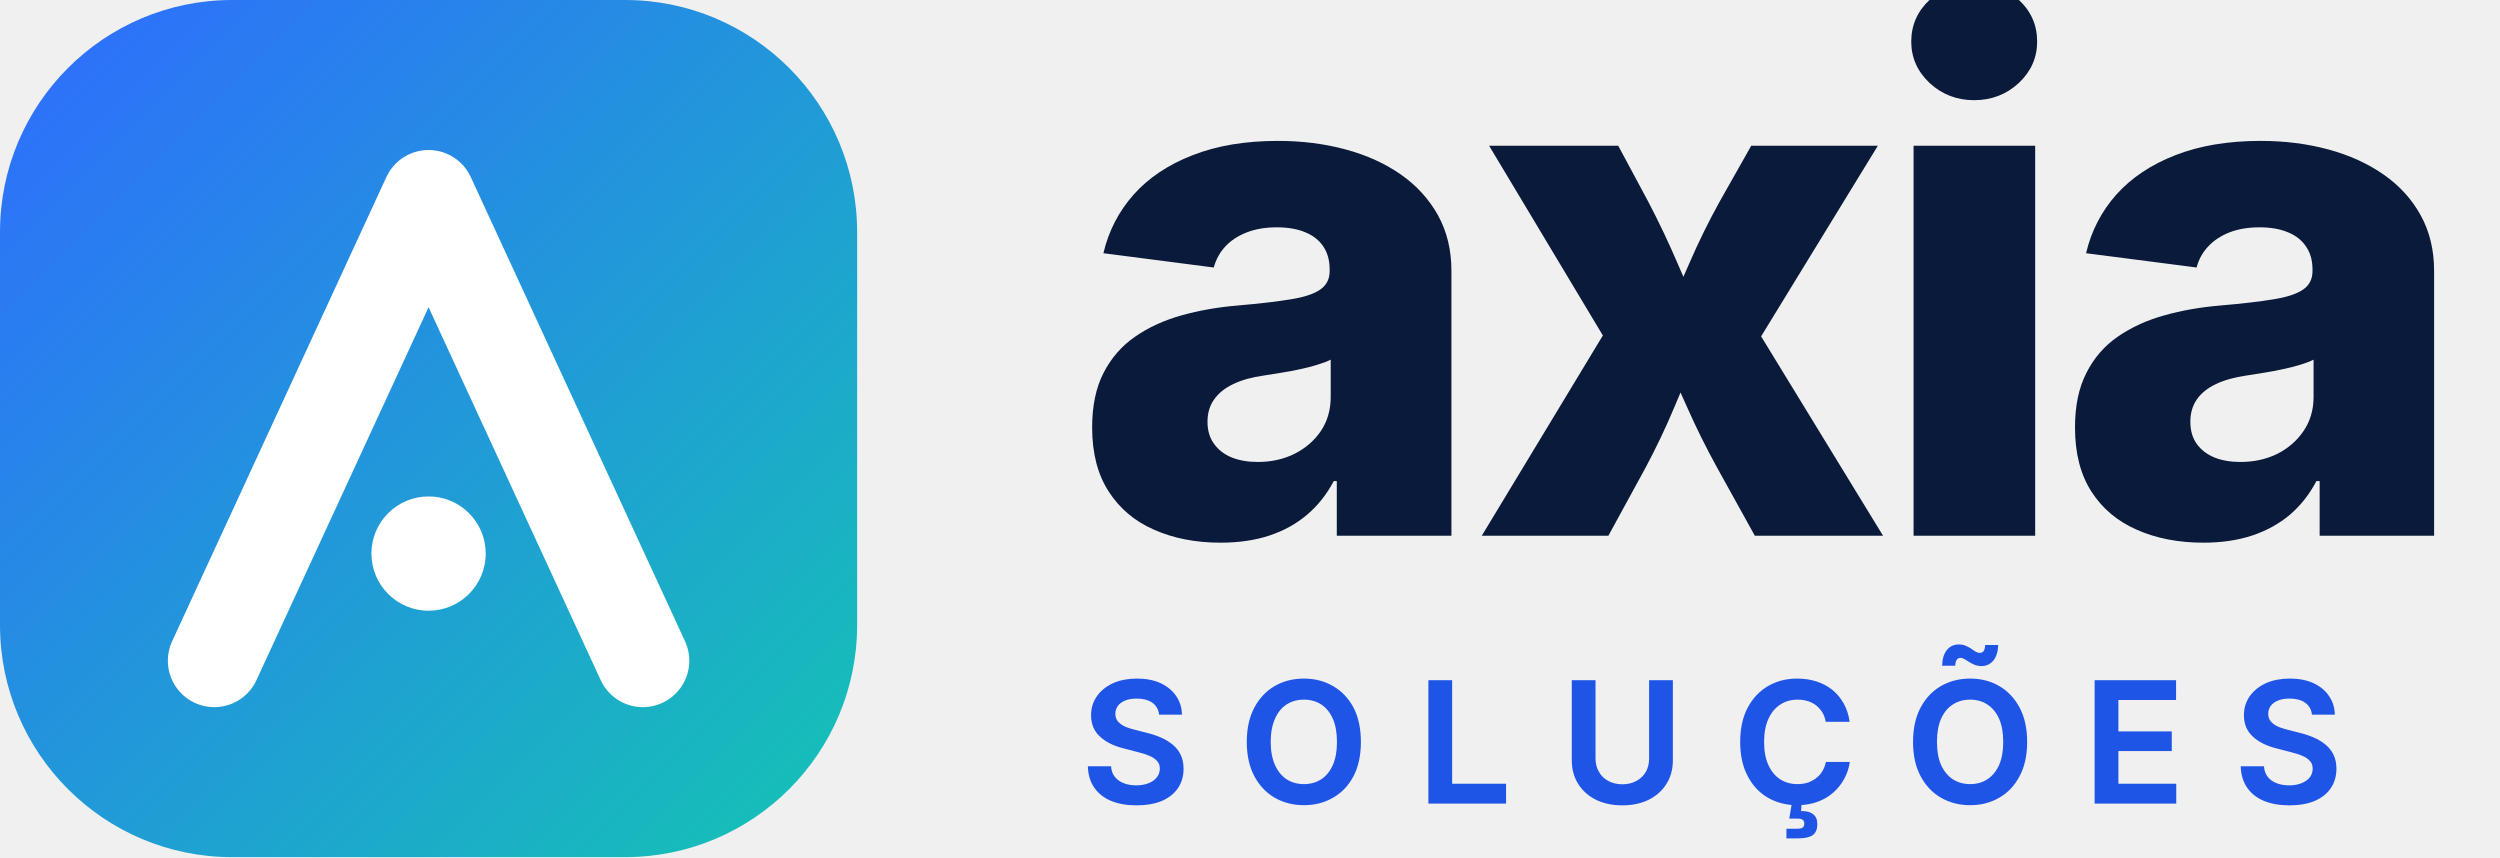
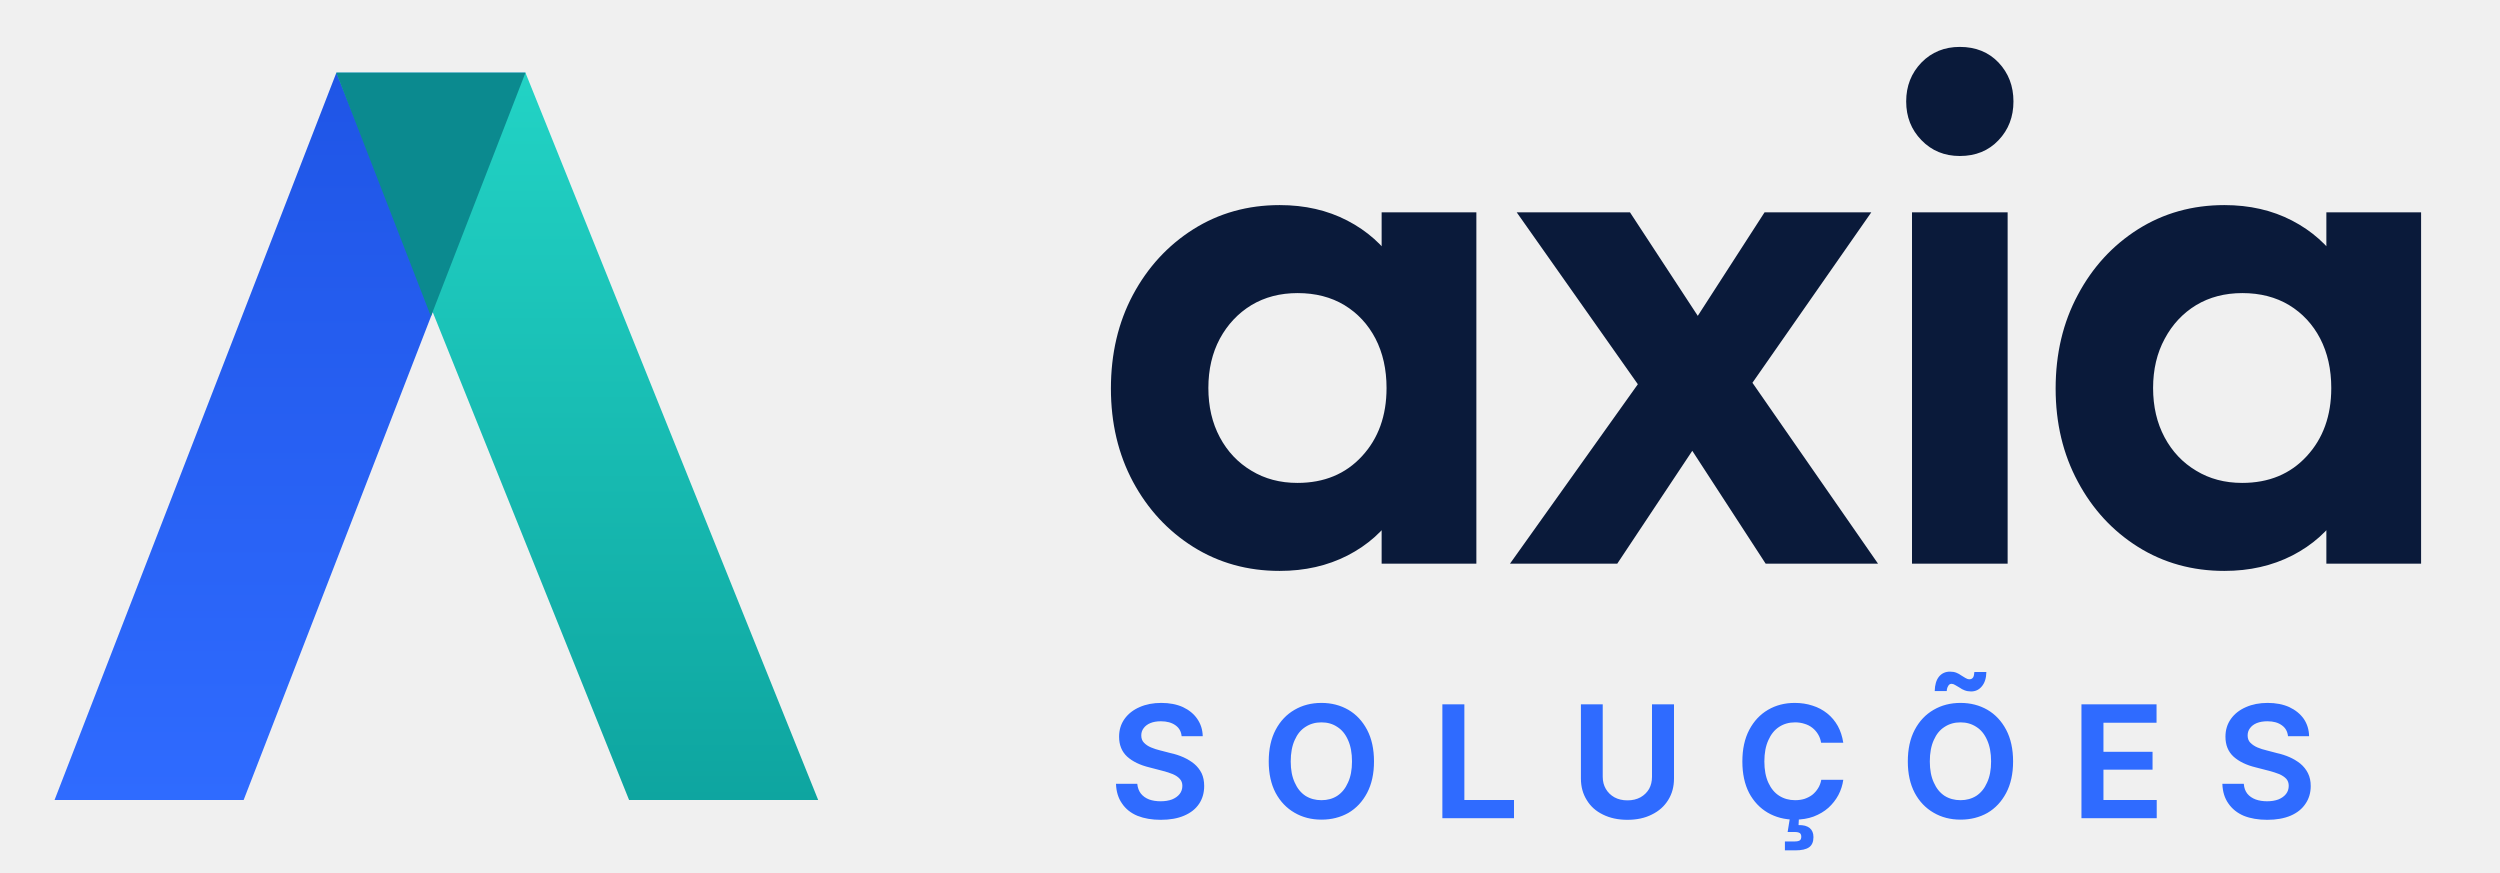
- <svg xmlns="http://www.w3.org/2000/svg" viewBox="0 0 140 48" role="img" aria-label="Axia Soluções">
+ <svg xmlns="http://www.w3.org/2000/svg" viewBox="0 0 137.5 48" role="img" aria-label="Axia Soluções">
  <defs>
-     <linearGradient id="axg" x1="0" y1="0" x2="48" y2="48" gradientUnits="userSpaceOnUse">
-       <stop offset="0" stop-color="#2f6bff" />
-       <stop offset="1" stop-color="#14c4b4" />
+     <linearGradient id="1-picoLl" x1="0" y1="4" x2="0" y2="44" gradientUnits="userSpaceOnUse">
+       <stop offset="0" stop-color="#1f55e6" />
+       <stop offset="1" stop-color="#2f6bff" />
+     </linearGradient>
+     <linearGradient id="1-picoLr" x1="0" y1="4" x2="0" y2="44" gradientUnits="userSpaceOnUse">
+       <stop offset="0" stop-color="#22d3c5" />
+       <stop offset="1" stop-color="#0ea5a0" />
    </linearGradient>
  </defs>
-   <rect width="48" height="48" rx="13" fill="url(#axg)" />
-   <path d="M12 37 24 11l12 26" fill="none" stroke="#fff" stroke-width="5.2" stroke-linecap="round" stroke-linejoin="round" />
-   <circle cx="24" cy="31" r="3.2" fill="#fff" />
-   <path transform="translate(60 30)" fill="#0a1a3a" d="M8.35 0.39Q6.27 0.39 4.64 -0.33Q3.01 -1.04 2.09 -2.47Q1.16 -3.9 1.16 -6.06Q1.16 -7.88 1.8 -9.12Q2.44 -10.37 3.57 -11.15Q4.7 -11.93 6.17 -12.34Q7.63 -12.75 9.29 -12.89Q11.15 -13.05 12.29 -13.24Q13.42 -13.42 13.94 -13.79Q14.46 -14.15 14.46 -14.82V-14.91Q14.46 -15.67 14.11 -16.19Q13.76 -16.72 13.1 -16.99Q12.44 -17.27 11.5 -17.27Q10.56 -17.27 9.83 -16.99Q9.1 -16.71 8.63 -16.21Q8.16 -15.71 7.97 -15.02L1.79 -15.82Q2.23 -17.69 3.49 -19.11Q4.75 -20.52 6.79 -21.31Q8.83 -22.11 11.56 -22.11Q13.59 -22.11 15.36 -21.63Q17.13 -21.15 18.46 -20.22Q19.78 -19.29 20.53 -17.94Q21.28 -16.58 21.28 -14.83V0H14.86V-3.06H14.69Q14.1 -1.94 13.19 -1.17Q12.29 -0.41 11.09 -0.01Q9.88 0.39 8.35 0.39ZM10.43 -4.13Q11.58 -4.13 12.5 -4.59Q13.43 -5.06 13.98 -5.88Q14.52 -6.7 14.52 -7.77V-9.86Q14.23 -9.71 13.79 -9.58Q13.35 -9.44 12.83 -9.33Q12.3 -9.21 11.77 -9.13Q11.24 -9.04 10.77 -8.97Q9.76 -8.83 9.06 -8.49Q8.36 -8.16 7.99 -7.63Q7.62 -7.11 7.62 -6.38Q7.62 -5.64 7.99 -5.14Q8.35 -4.64 8.98 -4.38Q9.61 -4.13 10.43 -4.13ZM22.98 0 31.36 -13.86 31.35 -8.56 23.39 -21.84H30.62L32.3 -18.71Q33.19 -17.01 33.94 -15.26Q34.69 -13.51 35.43 -11.87H33.05Q33.84 -13.49 34.6 -15.25Q35.36 -17.01 36.3 -18.71L38.07 -21.84H45.16L37.01 -8.53V-13.8L45.45 0H38.27L36.17 -3.79Q35.23 -5.49 34.45 -7.26Q33.67 -9.04 32.89 -10.66H35.28Q34.53 -9.04 33.79 -7.26Q33.05 -5.49 32.14 -3.79L30.07 0ZM47.16 0V-21.84H53.97V0ZM50.55 -24.39Q49.1 -24.39 48.06 -25.35Q47.03 -26.32 47.03 -27.67Q47.03 -29.05 48.06 -30.01Q49.1 -30.96 50.55 -30.96Q52.01 -30.96 53.05 -30.01Q54.08 -29.06 54.08 -27.67Q54.08 -26.32 53.05 -25.35Q52.01 -24.39 50.55 -24.39ZM63.39 0.39Q61.3 0.39 59.67 -0.33Q58.04 -1.04 57.12 -2.47Q56.2 -3.9 56.2 -6.06Q56.2 -7.88 56.84 -9.12Q57.47 -10.37 58.6 -11.15Q59.73 -11.93 61.2 -12.34Q62.66 -12.75 64.32 -12.89Q66.19 -13.05 67.32 -13.24Q68.45 -13.42 68.98 -13.79Q69.5 -14.15 69.5 -14.82V-14.91Q69.5 -15.67 69.14 -16.19Q68.79 -16.72 68.13 -16.99Q67.47 -17.27 66.53 -17.27Q65.59 -17.27 64.86 -16.99Q64.14 -16.71 63.67 -16.21Q63.19 -15.71 63.01 -15.02L56.82 -15.82Q57.26 -17.69 58.52 -19.11Q59.79 -20.52 61.82 -21.31Q63.86 -22.11 66.6 -22.11Q68.62 -22.11 70.39 -21.63Q72.16 -21.15 73.49 -20.22Q74.82 -19.29 75.56 -17.94Q76.31 -16.58 76.31 -14.83V0H69.9V-3.06H69.72Q69.13 -1.94 68.23 -1.17Q67.32 -0.41 66.12 -0.01Q64.91 0.39 63.39 0.39ZM65.46 -4.13Q66.61 -4.13 67.54 -4.59Q68.46 -5.06 69.01 -5.88Q69.56 -6.7 69.56 -7.77V-9.86Q69.27 -9.71 68.83 -9.58Q68.39 -9.44 67.86 -9.33Q67.33 -9.21 66.8 -9.13Q66.28 -9.04 65.8 -8.97Q64.8 -8.83 64.09 -8.49Q63.39 -8.16 63.02 -7.63Q62.66 -7.11 62.66 -6.38Q62.66 -5.64 63.02 -5.14Q63.38 -4.64 64.01 -4.38Q64.64 -4.13 65.46 -4.13Z" />
-   <path transform="translate(60.5 45)" fill="#1f55e6" d="M3.14 0.1Q2.33 0.1 1.72 -0.15Q1.12 -0.4 0.78 -0.89Q0.44 -1.38 0.42 -2.09H1.72Q1.74 -1.73 1.93 -1.5Q2.12 -1.26 2.43 -1.14Q2.74 -1.02 3.13 -1.02Q3.52 -1.02 3.82 -1.14Q4.12 -1.26 4.28 -1.47Q4.45 -1.68 4.45 -1.96Q4.45 -2.22 4.3 -2.38Q4.15 -2.55 3.88 -2.67Q3.61 -2.79 3.23 -2.88L2.46 -3.08Q1.59 -3.29 1.1 -3.75Q0.6 -4.2 0.6 -4.95Q0.6 -5.56 0.94 -6.03Q1.27 -6.49 1.85 -6.75Q2.43 -7 3.17 -7Q3.92 -7 4.48 -6.75Q5.04 -6.49 5.36 -6.03Q5.68 -5.57 5.69 -4.98H4.41Q4.36 -5.41 4.03 -5.65Q3.69 -5.88 3.15 -5.88Q2.78 -5.88 2.51 -5.77Q2.24 -5.66 2.1 -5.47Q1.96 -5.27 1.96 -5.03Q1.96 -4.76 2.12 -4.58Q2.29 -4.4 2.55 -4.29Q2.81 -4.19 3.1 -4.12L3.73 -3.96Q4.14 -3.86 4.51 -3.7Q4.88 -3.54 5.17 -3.3Q5.46 -3.06 5.62 -2.73Q5.78 -2.4 5.78 -1.95Q5.78 -1.34 5.47 -0.87Q5.16 -0.41 4.57 -0.15Q3.97 0.1 3.14 0.1ZM12.52 0.09Q11.61 0.09 10.88 -0.33Q10.16 -0.75 9.74 -1.54Q9.32 -2.33 9.32 -3.45Q9.32 -4.58 9.74 -5.37Q10.16 -6.16 10.88 -6.58Q11.61 -7 12.52 -7Q13.43 -7 14.15 -6.58Q14.88 -6.16 15.3 -5.37Q15.71 -4.58 15.71 -3.45Q15.71 -2.33 15.3 -1.54Q14.88 -0.74 14.15 -0.33Q13.43 0.09 12.52 0.09ZM12.52 -1.09Q13.07 -1.09 13.49 -1.36Q13.9 -1.63 14.14 -2.16Q14.37 -2.69 14.37 -3.45Q14.37 -4.22 14.14 -4.75Q13.9 -5.28 13.49 -5.55Q13.07 -5.82 12.52 -5.82Q11.97 -5.82 11.55 -5.55Q11.13 -5.28 10.9 -4.75Q10.66 -4.22 10.66 -3.45Q10.66 -2.69 10.9 -2.16Q11.13 -1.64 11.55 -1.36Q11.97 -1.09 12.52 -1.09ZM19.49 0V-6.91H20.82V-1.11H23.84V0ZM30.35 0.1Q29.5 0.1 28.86 -0.22Q28.23 -0.54 27.88 -1.1Q27.52 -1.67 27.52 -2.41V-6.91H28.85V-2.52Q28.85 -2.1 29.04 -1.78Q29.22 -1.45 29.56 -1.27Q29.9 -1.08 30.35 -1.08Q30.81 -1.08 31.14 -1.27Q31.48 -1.45 31.67 -1.78Q31.85 -2.1 31.85 -2.52V-6.91H33.18V-2.41Q33.18 -1.67 32.82 -1.1Q32.47 -0.54 31.84 -0.22Q31.2 0.1 30.35 0.1ZM40.14 0.09Q39.23 0.09 38.5 -0.33Q37.78 -0.75 37.37 -1.54Q36.95 -2.33 36.95 -3.45Q36.95 -4.58 37.37 -5.37Q37.79 -6.16 38.51 -6.58Q39.23 -7 40.14 -7Q40.72 -7 41.22 -6.84Q41.72 -6.68 42.11 -6.37Q42.5 -6.05 42.75 -5.6Q43 -5.15 43.08 -4.58H41.74Q41.69 -4.88 41.55 -5.11Q41.41 -5.33 41.2 -5.5Q40.99 -5.66 40.73 -5.74Q40.47 -5.82 40.16 -5.82Q39.61 -5.82 39.19 -5.54Q38.77 -5.27 38.53 -4.74Q38.29 -4.21 38.29 -3.45Q38.29 -2.68 38.53 -2.16Q38.77 -1.63 39.19 -1.36Q39.61 -1.09 40.16 -1.09Q40.46 -1.09 40.73 -1.17Q40.99 -1.26 41.2 -1.42Q41.41 -1.58 41.55 -1.81Q41.69 -2.04 41.75 -2.33H43.09Q43.02 -1.84 42.79 -1.41Q42.56 -0.97 42.18 -0.63Q41.8 -0.29 41.29 -0.1Q40.77 0.09 40.14 0.09ZM39.54 1.95V1.41H40.12Q40.35 1.41 40.44 1.35Q40.54 1.28 40.54 1.12Q40.54 0.97 40.44 0.9Q40.35 0.84 40.12 0.84H39.7L39.87 -0.19H40.39V0.02L40.36 0.42Q40.81 0.41 41.04 0.6Q41.27 0.78 41.27 1.15Q41.27 1.58 41.01 1.77Q40.75 1.95 40.17 1.95ZM49.83 0.09Q48.92 0.09 48.19 -0.33Q47.47 -0.75 47.05 -1.54Q46.63 -2.33 46.63 -3.45Q46.63 -4.58 47.05 -5.37Q47.47 -6.16 48.19 -6.58Q48.92 -7 49.83 -7Q50.74 -7 51.46 -6.58Q52.18 -6.16 52.6 -5.37Q53.02 -4.58 53.02 -3.45Q53.02 -2.33 52.6 -1.54Q52.18 -0.74 51.46 -0.33Q50.74 0.09 49.83 0.09ZM49.83 -1.09Q50.38 -1.09 50.79 -1.36Q51.21 -1.63 51.45 -2.16Q51.68 -2.69 51.68 -3.45Q51.68 -4.22 51.45 -4.75Q51.21 -5.28 50.79 -5.55Q50.38 -5.82 49.83 -5.82Q49.28 -5.82 48.86 -5.55Q48.44 -5.28 48.2 -4.75Q47.97 -4.22 47.97 -3.45Q47.97 -2.69 48.2 -2.16Q48.44 -1.64 48.86 -1.36Q49.28 -1.09 49.83 -1.09ZM50.47 -7.7Q50.26 -7.7 50.08 -7.77Q49.91 -7.84 49.77 -7.93Q49.63 -8.02 49.51 -8.09Q49.39 -8.16 49.29 -8.16Q49.15 -8.16 49.07 -8.04Q49 -7.91 48.99 -7.72H48.26Q48.27 -8.28 48.52 -8.59Q48.77 -8.91 49.19 -8.91Q49.41 -8.91 49.57 -8.84Q49.74 -8.77 49.88 -8.68Q50.01 -8.58 50.13 -8.51Q50.25 -8.44 50.37 -8.44Q50.52 -8.44 50.59 -8.55Q50.66 -8.67 50.67 -8.88H51.4Q51.38 -8.32 51.13 -8.01Q50.87 -7.7 50.47 -7.7ZM56.8 0V-6.91H61.36V-5.8H58.13V-4.04H61.12V-2.94H58.13V-1.11H61.37V0ZM67.7 0.1Q66.89 0.1 66.28 -0.15Q65.68 -0.4 65.34 -0.89Q65 -1.38 64.98 -2.09H66.28Q66.31 -1.73 66.49 -1.5Q66.68 -1.26 66.99 -1.14Q67.31 -1.02 67.69 -1.02Q68.08 -1.02 68.38 -1.14Q68.68 -1.26 68.85 -1.47Q69.01 -1.68 69.01 -1.96Q69.01 -2.22 68.86 -2.38Q68.72 -2.55 68.44 -2.67Q68.17 -2.79 67.79 -2.88L67.02 -3.08Q66.15 -3.29 65.66 -3.75Q65.16 -4.2 65.16 -4.95Q65.16 -5.56 65.5 -6.03Q65.83 -6.49 66.41 -6.75Q66.99 -7 67.73 -7Q68.48 -7 69.04 -6.75Q69.61 -6.49 69.92 -6.03Q70.24 -5.57 70.25 -4.98H68.97Q68.92 -5.41 68.59 -5.65Q68.26 -5.88 67.71 -5.88Q67.34 -5.88 67.07 -5.77Q66.8 -5.66 66.66 -5.47Q66.52 -5.27 66.52 -5.03Q66.52 -4.76 66.68 -4.58Q66.85 -4.4 67.11 -4.29Q67.38 -4.19 67.66 -4.12L68.29 -3.96Q68.7 -3.86 69.07 -3.7Q69.44 -3.54 69.73 -3.3Q70.02 -3.06 70.18 -2.73Q70.34 -2.4 70.34 -1.95Q70.34 -1.34 70.03 -0.87Q69.72 -0.41 69.13 -0.15Q68.54 0.1 67.7 0.1Z" />
+   <path fill="url(#1-picoLl)" d="M3 44 18.5 4h10.4L13.4 44z" />
+   <path fill="url(#1-picoLr)" d="M18.5 4h10.4L45 44H34.6z" />
+   <path fill="#0b8a8f" d="M18.5 4h10.4l-5.2 13.4z" />
+   <path fill="#0a1a3a" d="M70.38 31.4Q67.74 31.4 65.63 30.08Q63.53 28.76 62.31 26.49Q61.1 24.22 61.1 21.37Q61.1 18.49 62.31 16.22Q63.53 13.94 65.63 12.61Q67.74 11.28 70.38 11.28Q72.46 11.28 74.1 12.13Q75.74 12.98 76.73 14.47Q77.73 15.96 77.8 17.86V24.82Q77.73 26.72 76.75 28.21Q75.77 29.7 74.12 30.55Q72.46 31.4 70.38 31.4ZM71.36 26.56Q73.56 26.56 74.91 25.09Q76.26 23.63 76.26 21.34Q76.26 19.8 75.65 18.62Q75.04 17.45 73.94 16.78Q72.84 16.12 71.37 16.12Q69.93 16.12 68.83 16.78Q67.73 17.45 67.09 18.63Q66.46 19.81 66.46 21.34Q66.46 22.87 67.09 24.05Q67.72 25.23 68.83 25.89Q69.93 26.56 71.36 26.56ZM75.99 31V25.81L76.83 21.1L75.99 16.43V11.68H81.2V31ZM97.11 31 92.02 23.17 90.96 22.38 83.42 11.68H89.65L94.3 18.78L95.32 19.52L103.29 31ZM83.05 31 90.91 19.97 93.93 23.51 88.95 31ZM95.5 22.32 92.45 18.81 97.05 11.68H102.92ZM105.16 31V11.68H110.42V31ZM107.79 8.58Q106.52 8.58 105.68 7.71Q104.84 6.85 104.84 5.58Q104.84 4.31 105.68 3.44Q106.52 2.58 107.79 2.58Q109.1 2.58 109.92 3.44Q110.74 4.31 110.74 5.58Q110.74 6.85 109.92 7.71Q109.1 8.58 107.79 8.58ZM122.34 31.4Q119.7 31.4 117.59 30.08Q115.49 28.76 114.28 26.49Q113.06 24.22 113.06 21.37Q113.06 18.49 114.28 16.22Q115.49 13.94 117.59 12.61Q119.7 11.28 122.34 11.28Q124.42 11.28 126.06 12.13Q127.7 12.98 128.69 14.47Q129.69 15.96 129.76 17.86V24.82Q129.69 26.72 128.71 28.21Q127.73 29.7 126.08 30.55Q124.42 31.4 122.34 31.4ZM123.32 26.56Q125.52 26.56 126.87 25.09Q128.22 23.63 128.22 21.34Q128.22 19.8 127.61 18.62Q127 17.45 125.9 16.78Q124.8 16.12 123.33 16.12Q121.89 16.12 120.79 16.78Q119.69 17.45 119.06 18.63Q118.42 19.81 118.42 21.34Q118.42 22.87 119.05 24.05Q119.68 25.23 120.79 25.89Q121.89 26.56 123.32 26.56ZM127.95 31V25.81L128.79 21.1L127.95 16.43V11.68H133.16V31Z" />
+   <path fill="#2f6bff" d="M63.84 45.09Q63.11 45.09 62.56 44.87Q62.01 44.64 61.71 44.19Q61.4 43.75 61.38 43.11H62.55Q62.58 43.43 62.75 43.65Q62.92 43.86 63.2 43.97Q63.48 44.07 63.83 44.07Q64.19 44.07 64.46 43.97Q64.73 43.86 64.88 43.67Q65.03 43.48 65.03 43.22Q65.03 42.99 64.89 42.84Q64.76 42.69 64.51 42.58Q64.27 42.48 63.92 42.39L63.23 42.21Q62.44 42.02 61.99 41.61Q61.55 41.2 61.55 40.52Q61.55 39.96 61.85 39.54Q62.15 39.12 62.68 38.89Q63.2 38.66 63.87 38.66Q64.55 38.66 65.06 38.89Q65.57 39.13 65.85 39.54Q66.14 39.96 66.15 40.49H64.99Q64.95 40.1 64.65 39.89Q64.34 39.67 63.85 39.67Q63.51 39.67 63.27 39.77Q63.03 39.87 62.9 40.05Q62.77 40.22 62.77 40.45Q62.77 40.7 62.92 40.85Q63.07 41.01 63.31 41.11Q63.55 41.21 63.8 41.27L64.38 41.42Q64.75 41.5 65.09 41.65Q65.42 41.8 65.68 42.01Q65.94 42.23 66.09 42.53Q66.23 42.83 66.23 43.23Q66.23 43.79 65.95 44.21Q65.67 44.63 65.13 44.86Q64.6 45.09 63.84 45.09ZM72.68 45.08Q71.85 45.08 71.2 44.7Q70.54 44.32 70.16 43.61Q69.78 42.89 69.78 41.88Q69.78 40.86 70.16 40.14Q70.54 39.42 71.2 39.04Q71.85 38.66 72.68 38.66Q73.5 38.66 74.16 39.04Q74.81 39.42 75.19 40.14Q75.57 40.86 75.57 41.88Q75.57 42.89 75.19 43.61Q74.81 44.33 74.16 44.71Q73.5 45.08 72.68 45.08ZM72.68 44.01Q73.18 44.01 73.55 43.77Q73.93 43.52 74.14 43.04Q74.36 42.57 74.36 41.88Q74.36 41.18 74.14 40.7Q73.93 40.22 73.55 39.98Q73.18 39.73 72.68 39.73Q72.18 39.73 71.8 39.98Q71.42 40.22 71.21 40.7Q70.99 41.18 70.99 41.88Q70.99 42.57 71.21 43.04Q71.42 43.52 71.8 43.77Q72.18 44.01 72.68 44.01ZM79.33 45V38.74H80.54V44H83.27V45ZM89.51 45.09Q88.74 45.09 88.16 44.8Q87.58 44.52 87.27 44Q86.95 43.49 86.95 42.82V38.74H88.15V42.72Q88.15 43.1 88.32 43.39Q88.49 43.68 88.79 43.85Q89.1 44.02 89.51 44.02Q89.92 44.02 90.23 43.85Q90.53 43.68 90.7 43.39Q90.86 43.1 90.86 42.72V38.74H92.07V42.82Q92.07 43.49 91.75 44Q91.43 44.52 90.85 44.8Q90.28 45.09 89.51 45.09ZM98.71 45.08Q97.89 45.08 97.23 44.7Q96.58 44.32 96.2 43.61Q95.83 42.89 95.83 41.88Q95.83 40.86 96.21 40.14Q96.59 39.42 97.24 39.04Q97.89 38.66 98.71 38.66Q99.24 38.66 99.69 38.81Q100.14 38.95 100.5 39.24Q100.85 39.52 101.08 39.93Q101.3 40.33 101.38 40.85H100.16Q100.12 40.59 99.99 40.38Q99.86 40.17 99.68 40.03Q99.49 39.88 99.25 39.81Q99.01 39.73 98.73 39.73Q98.23 39.73 97.85 39.98Q97.47 40.23 97.26 40.71Q97.04 41.19 97.04 41.88Q97.04 42.57 97.26 43.05Q97.48 43.53 97.86 43.77Q98.24 44.01 98.73 44.01Q99.01 44.01 99.24 43.94Q99.48 43.86 99.67 43.72Q99.86 43.57 99.99 43.36Q100.12 43.16 100.17 42.89H101.38Q101.32 43.33 101.11 43.73Q100.9 44.12 100.56 44.43Q100.22 44.73 99.75 44.91Q99.29 45.08 98.71 45.08ZM98.17 46.77V46.28H98.7Q98.9 46.28 98.99 46.22Q99.07 46.16 99.07 46.02Q99.07 45.88 98.99 45.82Q98.9 45.76 98.7 45.76H98.32L98.47 44.83H98.94V45.01L98.92 45.38Q99.32 45.37 99.53 45.54Q99.74 45.71 99.74 46.04Q99.74 46.43 99.5 46.6Q99.26 46.77 98.74 46.77ZM107.83 45.08Q107 45.08 106.35 44.7Q105.69 44.32 105.31 43.61Q104.93 42.89 104.93 41.88Q104.93 40.86 105.31 40.14Q105.69 39.42 106.35 39.04Q107 38.66 107.83 38.66Q108.65 38.66 109.31 39.04Q109.96 39.42 110.34 40.14Q110.72 40.86 110.72 41.88Q110.72 42.89 110.34 43.61Q109.96 44.33 109.31 44.71Q108.65 45.08 107.83 45.08ZM107.83 44.01Q108.32 44.01 108.7 43.77Q109.08 43.52 109.29 43.04Q109.51 42.57 109.51 41.88Q109.51 41.18 109.29 40.7Q109.08 40.22 108.7 39.98Q108.32 39.73 107.83 39.73Q107.33 39.73 106.95 39.98Q106.57 40.22 106.36 40.7Q106.14 41.18 106.14 41.88Q106.14 42.57 106.36 43.04Q106.57 43.52 106.95 43.77Q107.33 44.01 107.83 44.01ZM108.41 38.03Q108.22 38.03 108.06 37.97Q107.9 37.91 107.78 37.82Q107.65 37.74 107.54 37.68Q107.43 37.61 107.34 37.61Q107.21 37.61 107.15 37.73Q107.08 37.84 107.07 38.01H106.41Q106.42 37.5 106.64 37.22Q106.87 36.94 107.25 36.94Q107.45 36.94 107.6 37Q107.75 37.06 107.87 37.15Q107.99 37.23 108.1 37.29Q108.21 37.36 108.32 37.36Q108.45 37.36 108.52 37.26Q108.58 37.16 108.59 36.96H109.25Q109.24 37.47 109 37.75Q108.77 38.03 108.41 38.03ZM114.48 45V38.74H118.61V39.75H115.69V41.35H118.39V42.33H115.69V44H118.62V45ZM124.7 45.09Q123.96 45.09 123.41 44.87Q122.87 44.64 122.56 44.19Q122.25 43.75 122.23 43.11H123.41Q123.43 43.43 123.6 43.65Q123.77 43.86 124.06 43.97Q124.34 44.07 124.69 44.07Q125.04 44.07 125.31 43.97Q125.58 43.86 125.73 43.67Q125.88 43.48 125.88 43.22Q125.88 42.99 125.75 42.84Q125.61 42.69 125.37 42.58Q125.12 42.48 124.78 42.39L124.08 42.21Q123.29 42.02 122.84 41.61Q122.4 41.2 122.4 40.52Q122.4 39.96 122.7 39.54Q123 39.12 123.53 38.89Q124.05 38.66 124.72 38.66Q125.4 38.66 125.91 38.89Q126.42 39.13 126.71 39.54Q126.99 39.96 127 40.49H125.84Q125.8 40.1 125.5 39.89Q125.2 39.67 124.71 39.67Q124.37 39.67 124.12 39.77Q123.88 39.87 123.75 40.05Q123.62 40.22 123.62 40.45Q123.62 40.7 123.77 40.85Q123.93 41.01 124.16 41.11Q124.4 41.21 124.66 41.27L125.23 41.42Q125.6 41.5 125.94 41.65Q126.27 41.8 126.53 42.01Q126.79 42.23 126.94 42.53Q127.09 42.83 127.09 43.23Q127.09 43.79 126.8 44.21Q126.52 44.63 125.99 44.86Q125.45 45.09 124.7 45.09Z" />
</svg>
